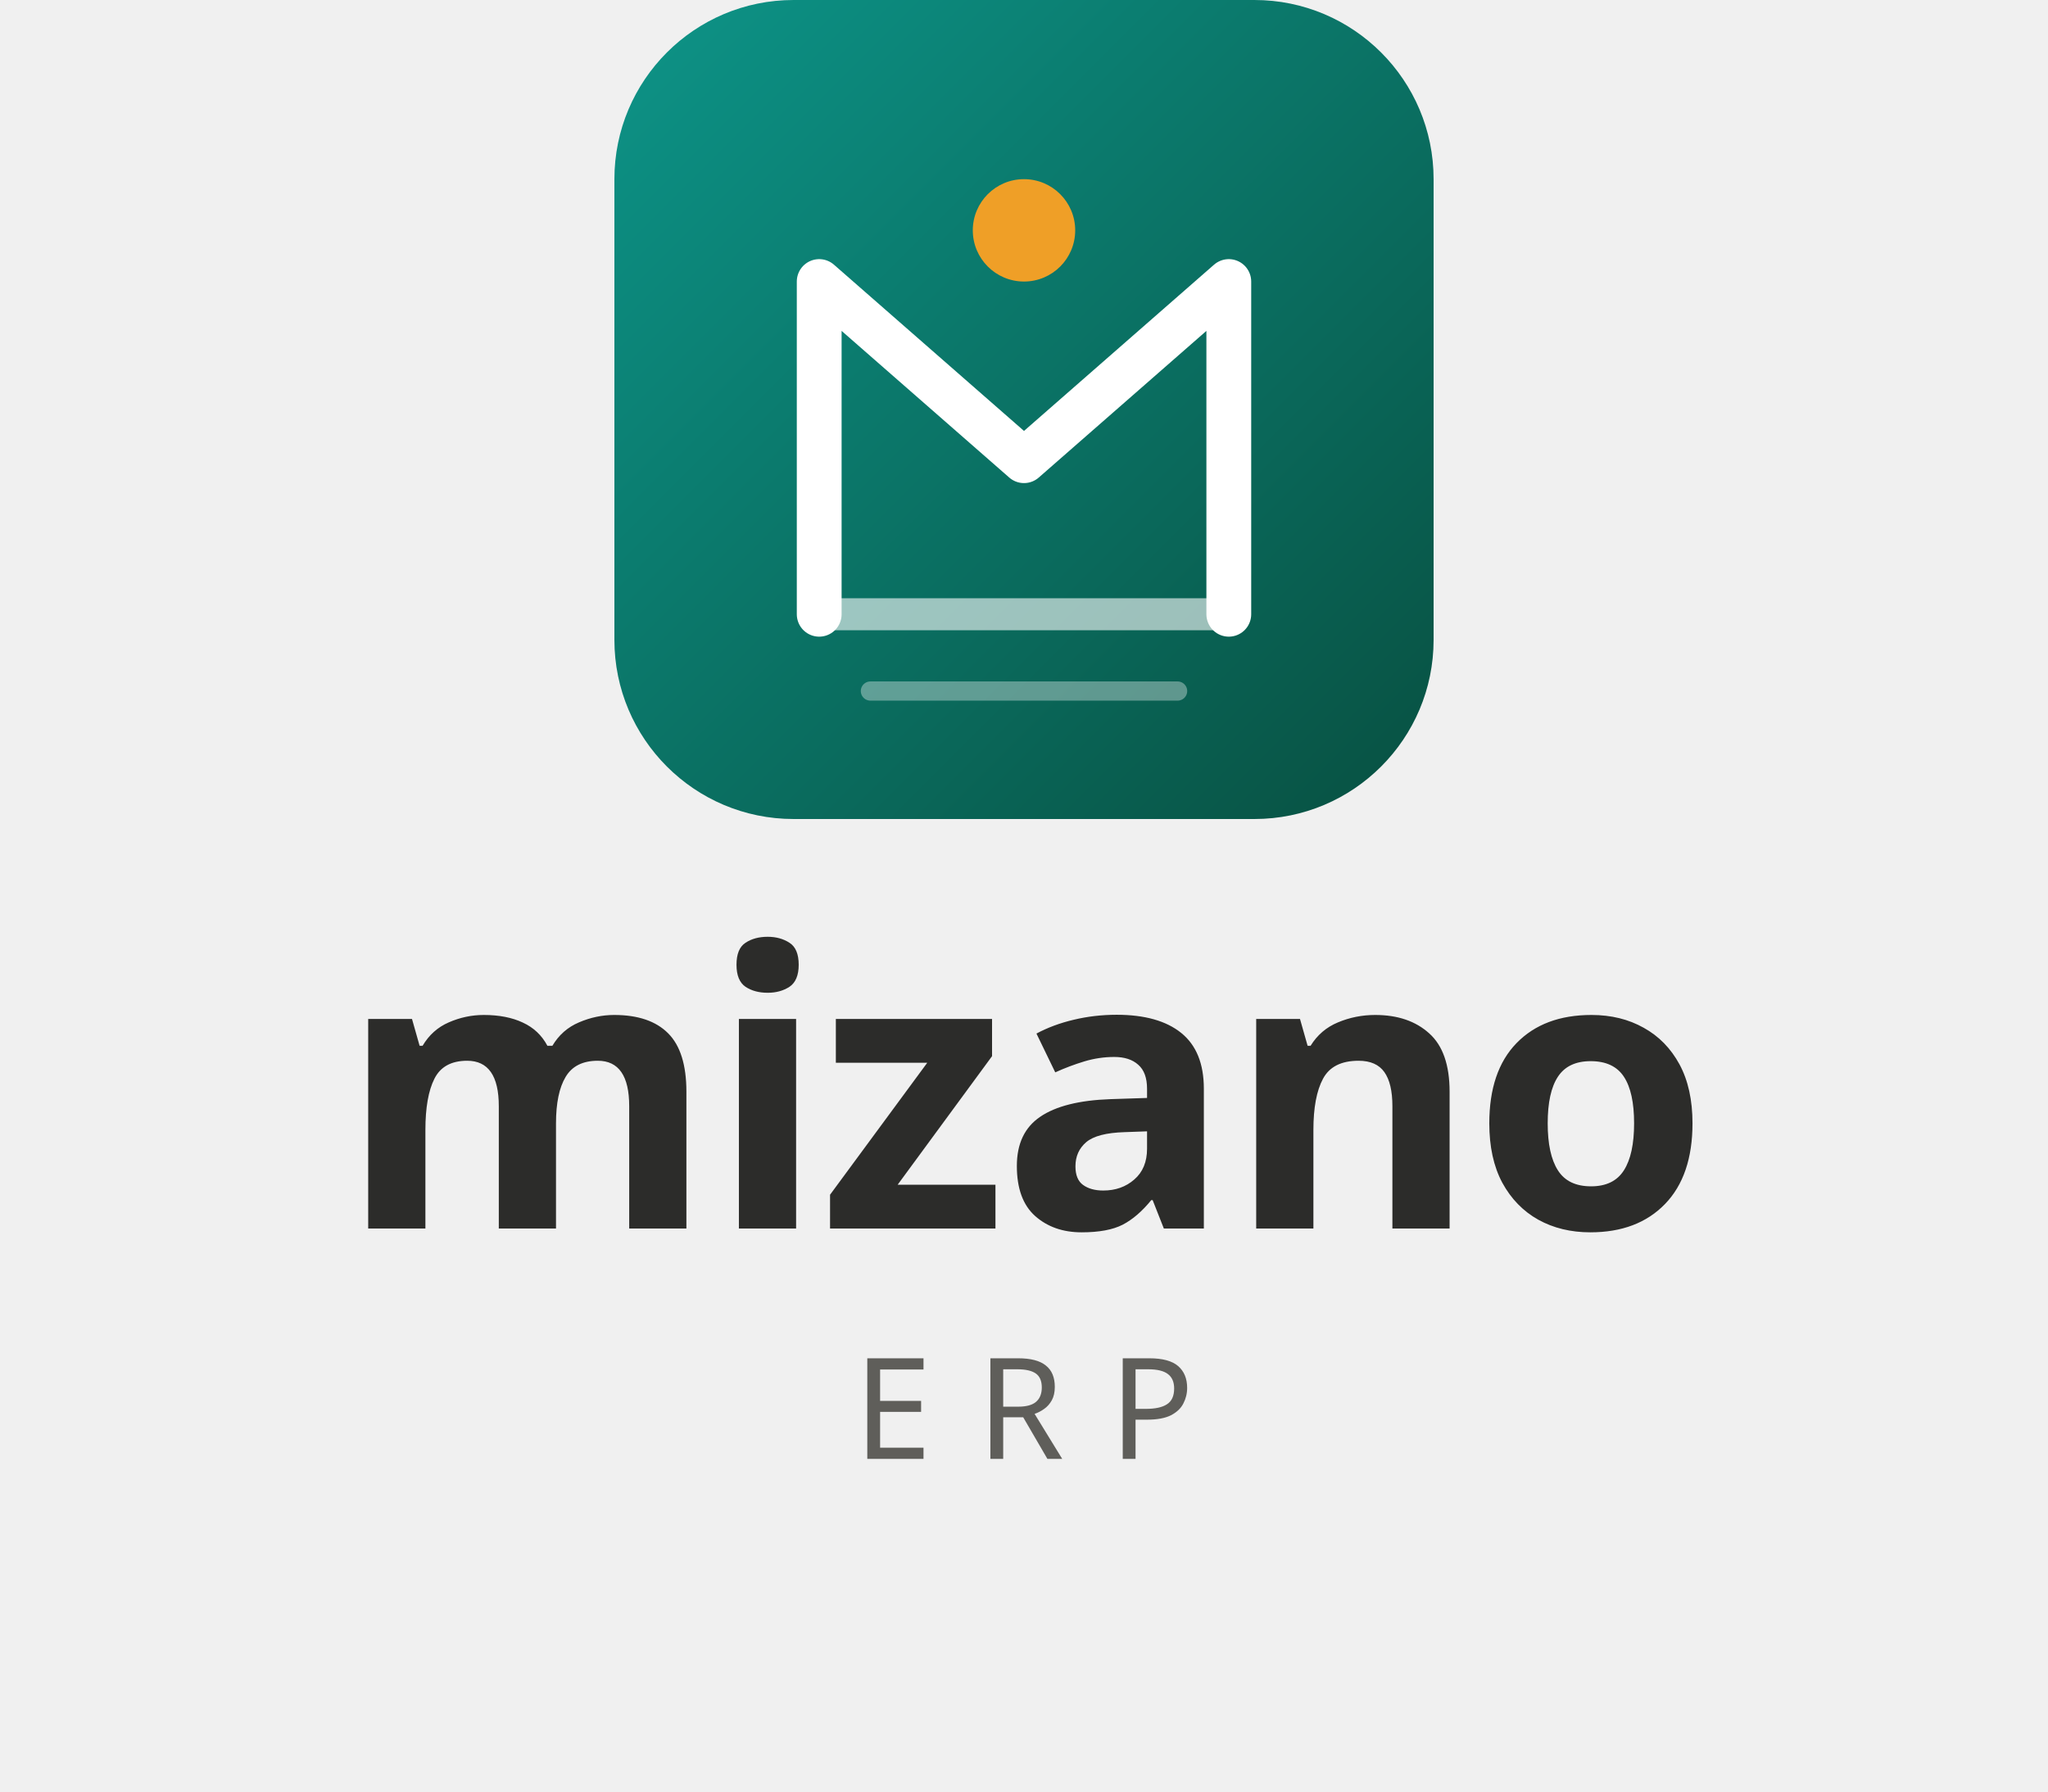
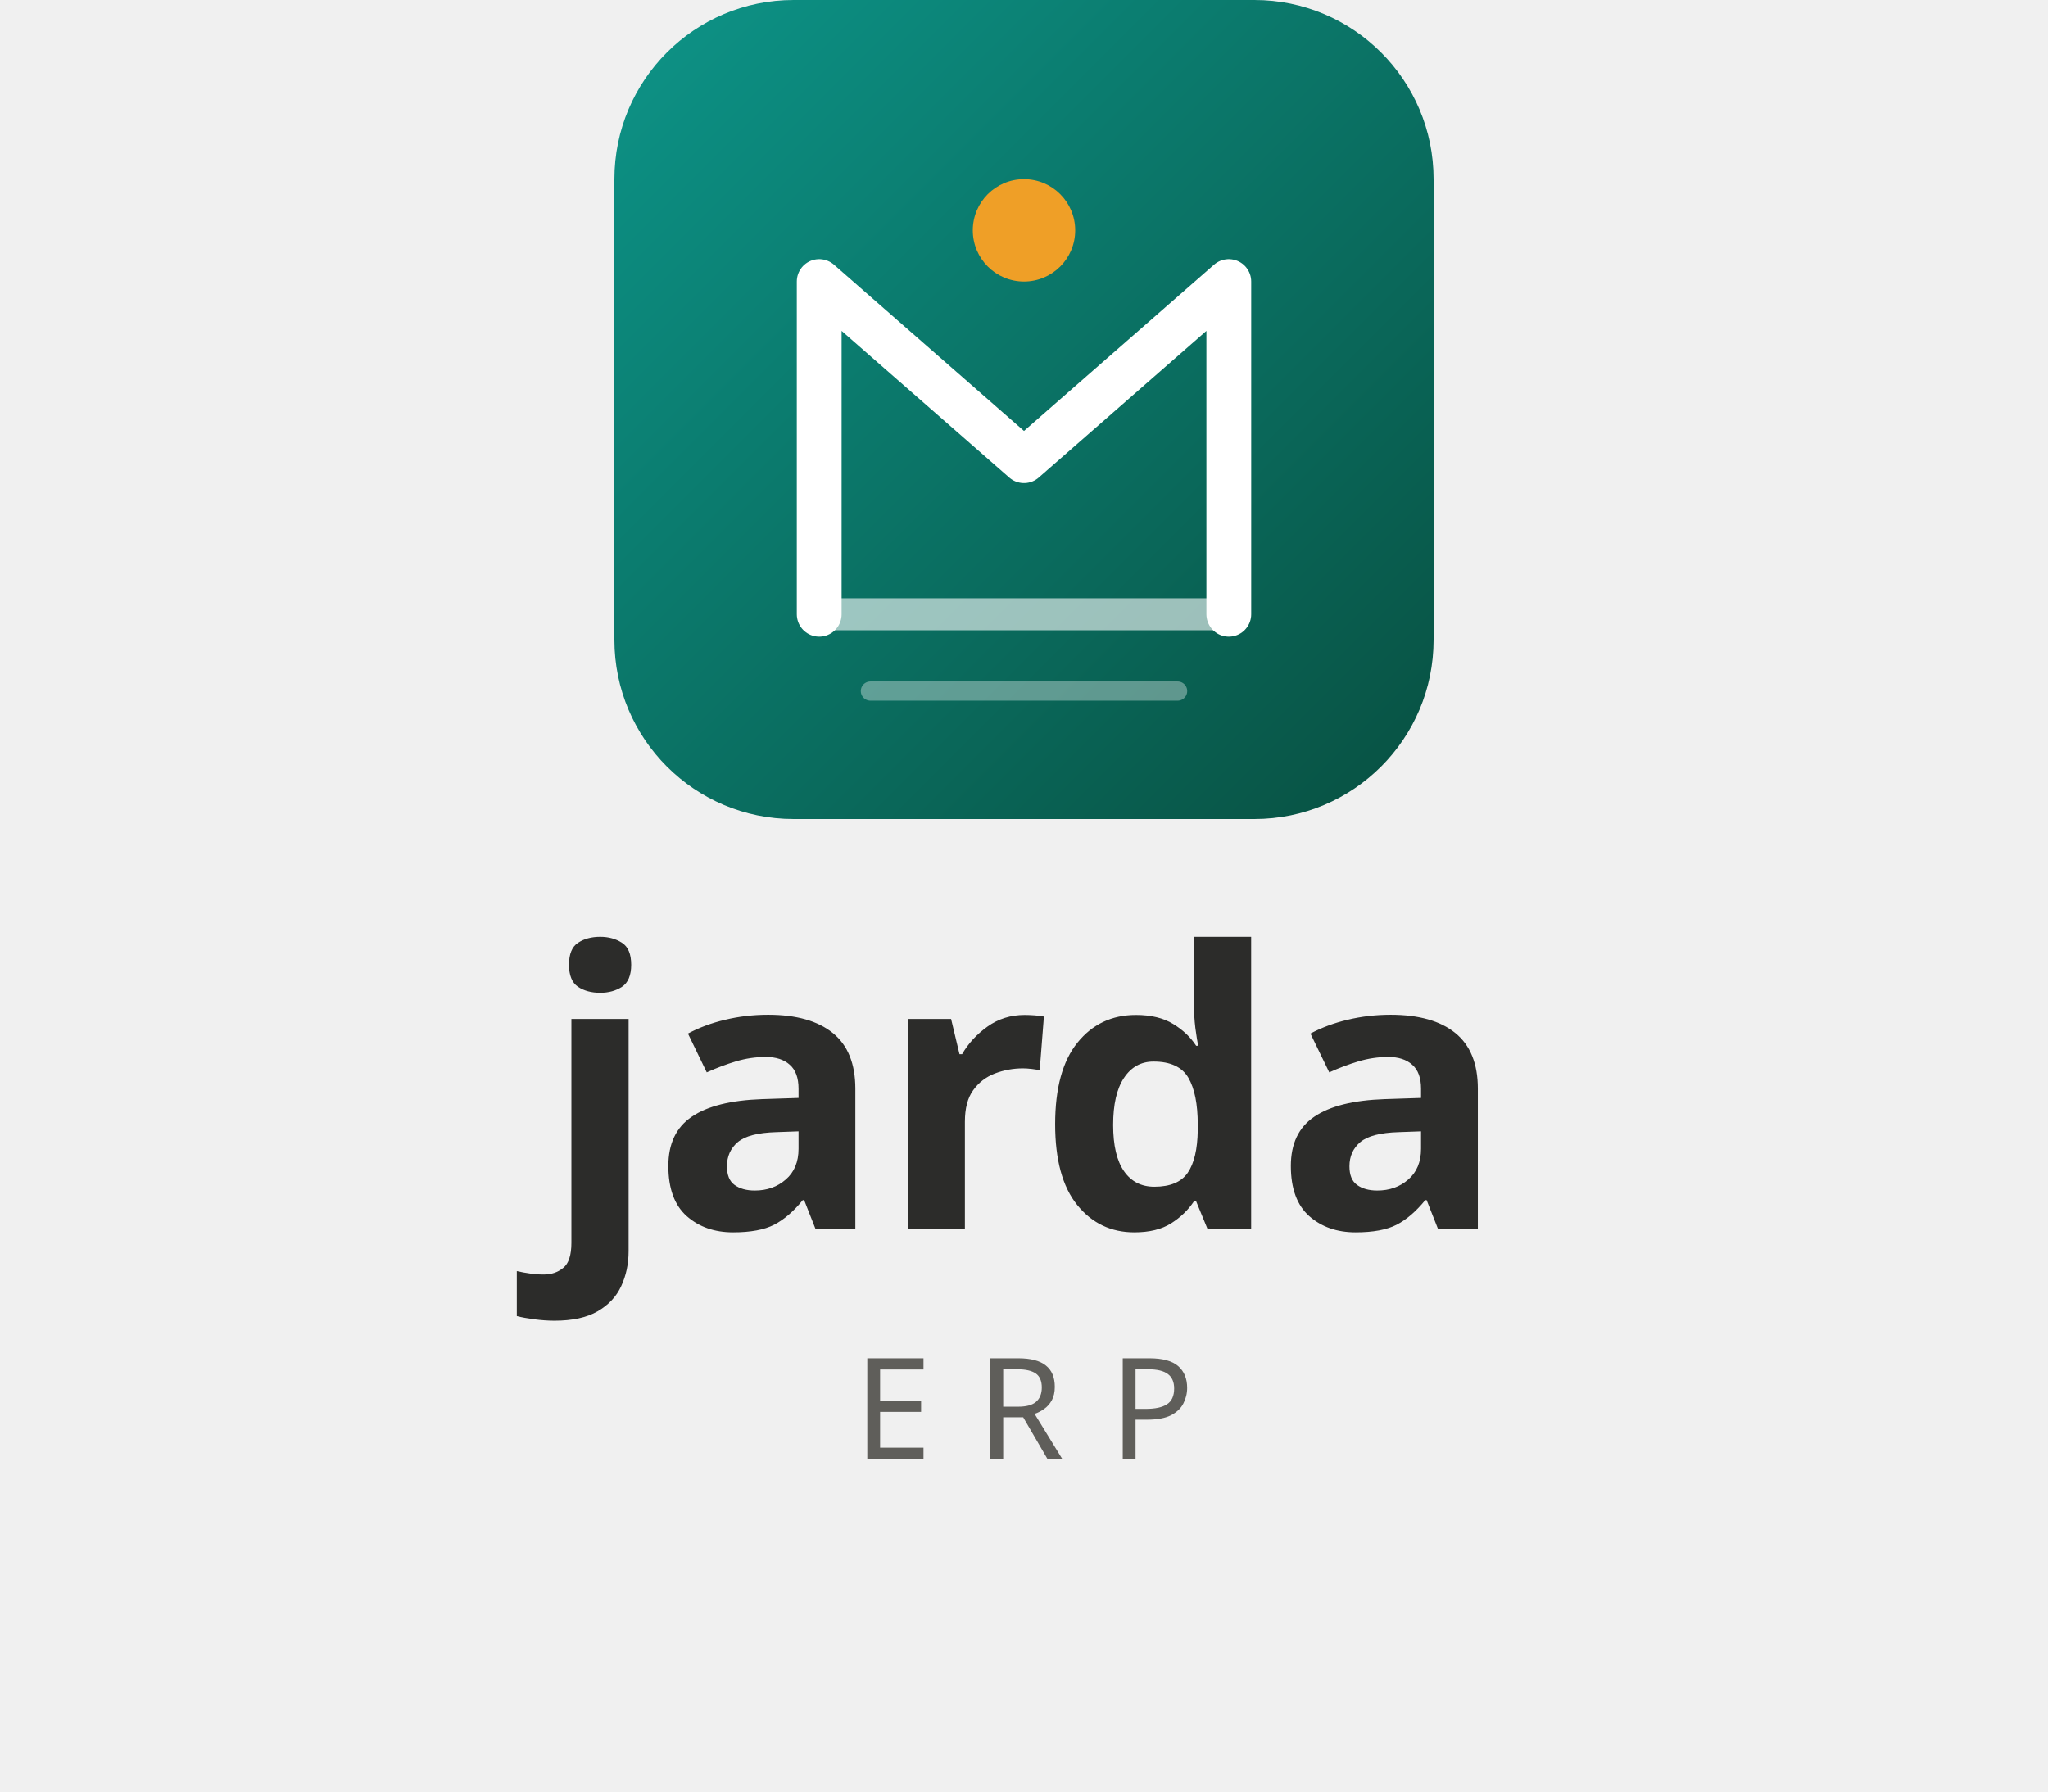
<svg xmlns="http://www.w3.org/2000/svg" viewBox="0 0 160 140" width="160" height="140">
  <defs>
    <linearGradient id="mg" x1="0" y1="0" x2="1" y2="1">
      <stop offset="0%" stop-color="#0D9488" />
      <stop offset="100%" stop-color="#085041" />
    </linearGradient>
  </defs>
  <g transform="translate(48, 0)">
    <rect width="64" height="64" rx="14" fill="url(#mg)" />
    <path d="M16 48 L16 22 L32 36 L48 22 L48 48" fill="none" stroke="#FFFFFF" stroke-width="3.5" stroke-linecap="round" stroke-linejoin="round" />
    <circle cx="32" cy="18" r="4" fill="#EF9F27" />
    <line x1="16" y1="48" x2="48" y2="48" stroke="#FFFFFF" stroke-width="2.5" stroke-linecap="round" opacity="0.6" />
    <line x1="20" y1="54" x2="44" y2="54" stroke="#FFFFFF" stroke-width="1.5" stroke-linecap="round" opacity="0.35" />
  </g>
-   <text x="80" y="96" text-anchor="middle" font-family="'Instrument Sans', 'DM Sans', 'Nunito Sans', system-ui, sans-serif" font-size="30" font-weight="700" letter-spacing="-0.5" fill="#2C2C2A">mizano</text>
+   <text x="80" y="96" text-anchor="middle" font-family="'Instrument Sans', 'DM Sans', 'Nunito Sans', system-ui, sans-serif" font-size="30" font-weight="700" letter-spacing="-0.5" fill="#2C2C2A">jarda</text>
  <text x="80" y="114" text-anchor="middle" font-family="'Instrument Sans', 'DM Sans', 'Nunito Sans', system-ui, sans-serif" font-size="11" font-weight="500" letter-spacing="3.5" fill="#5F5E5A">ERP</text>
</svg>
